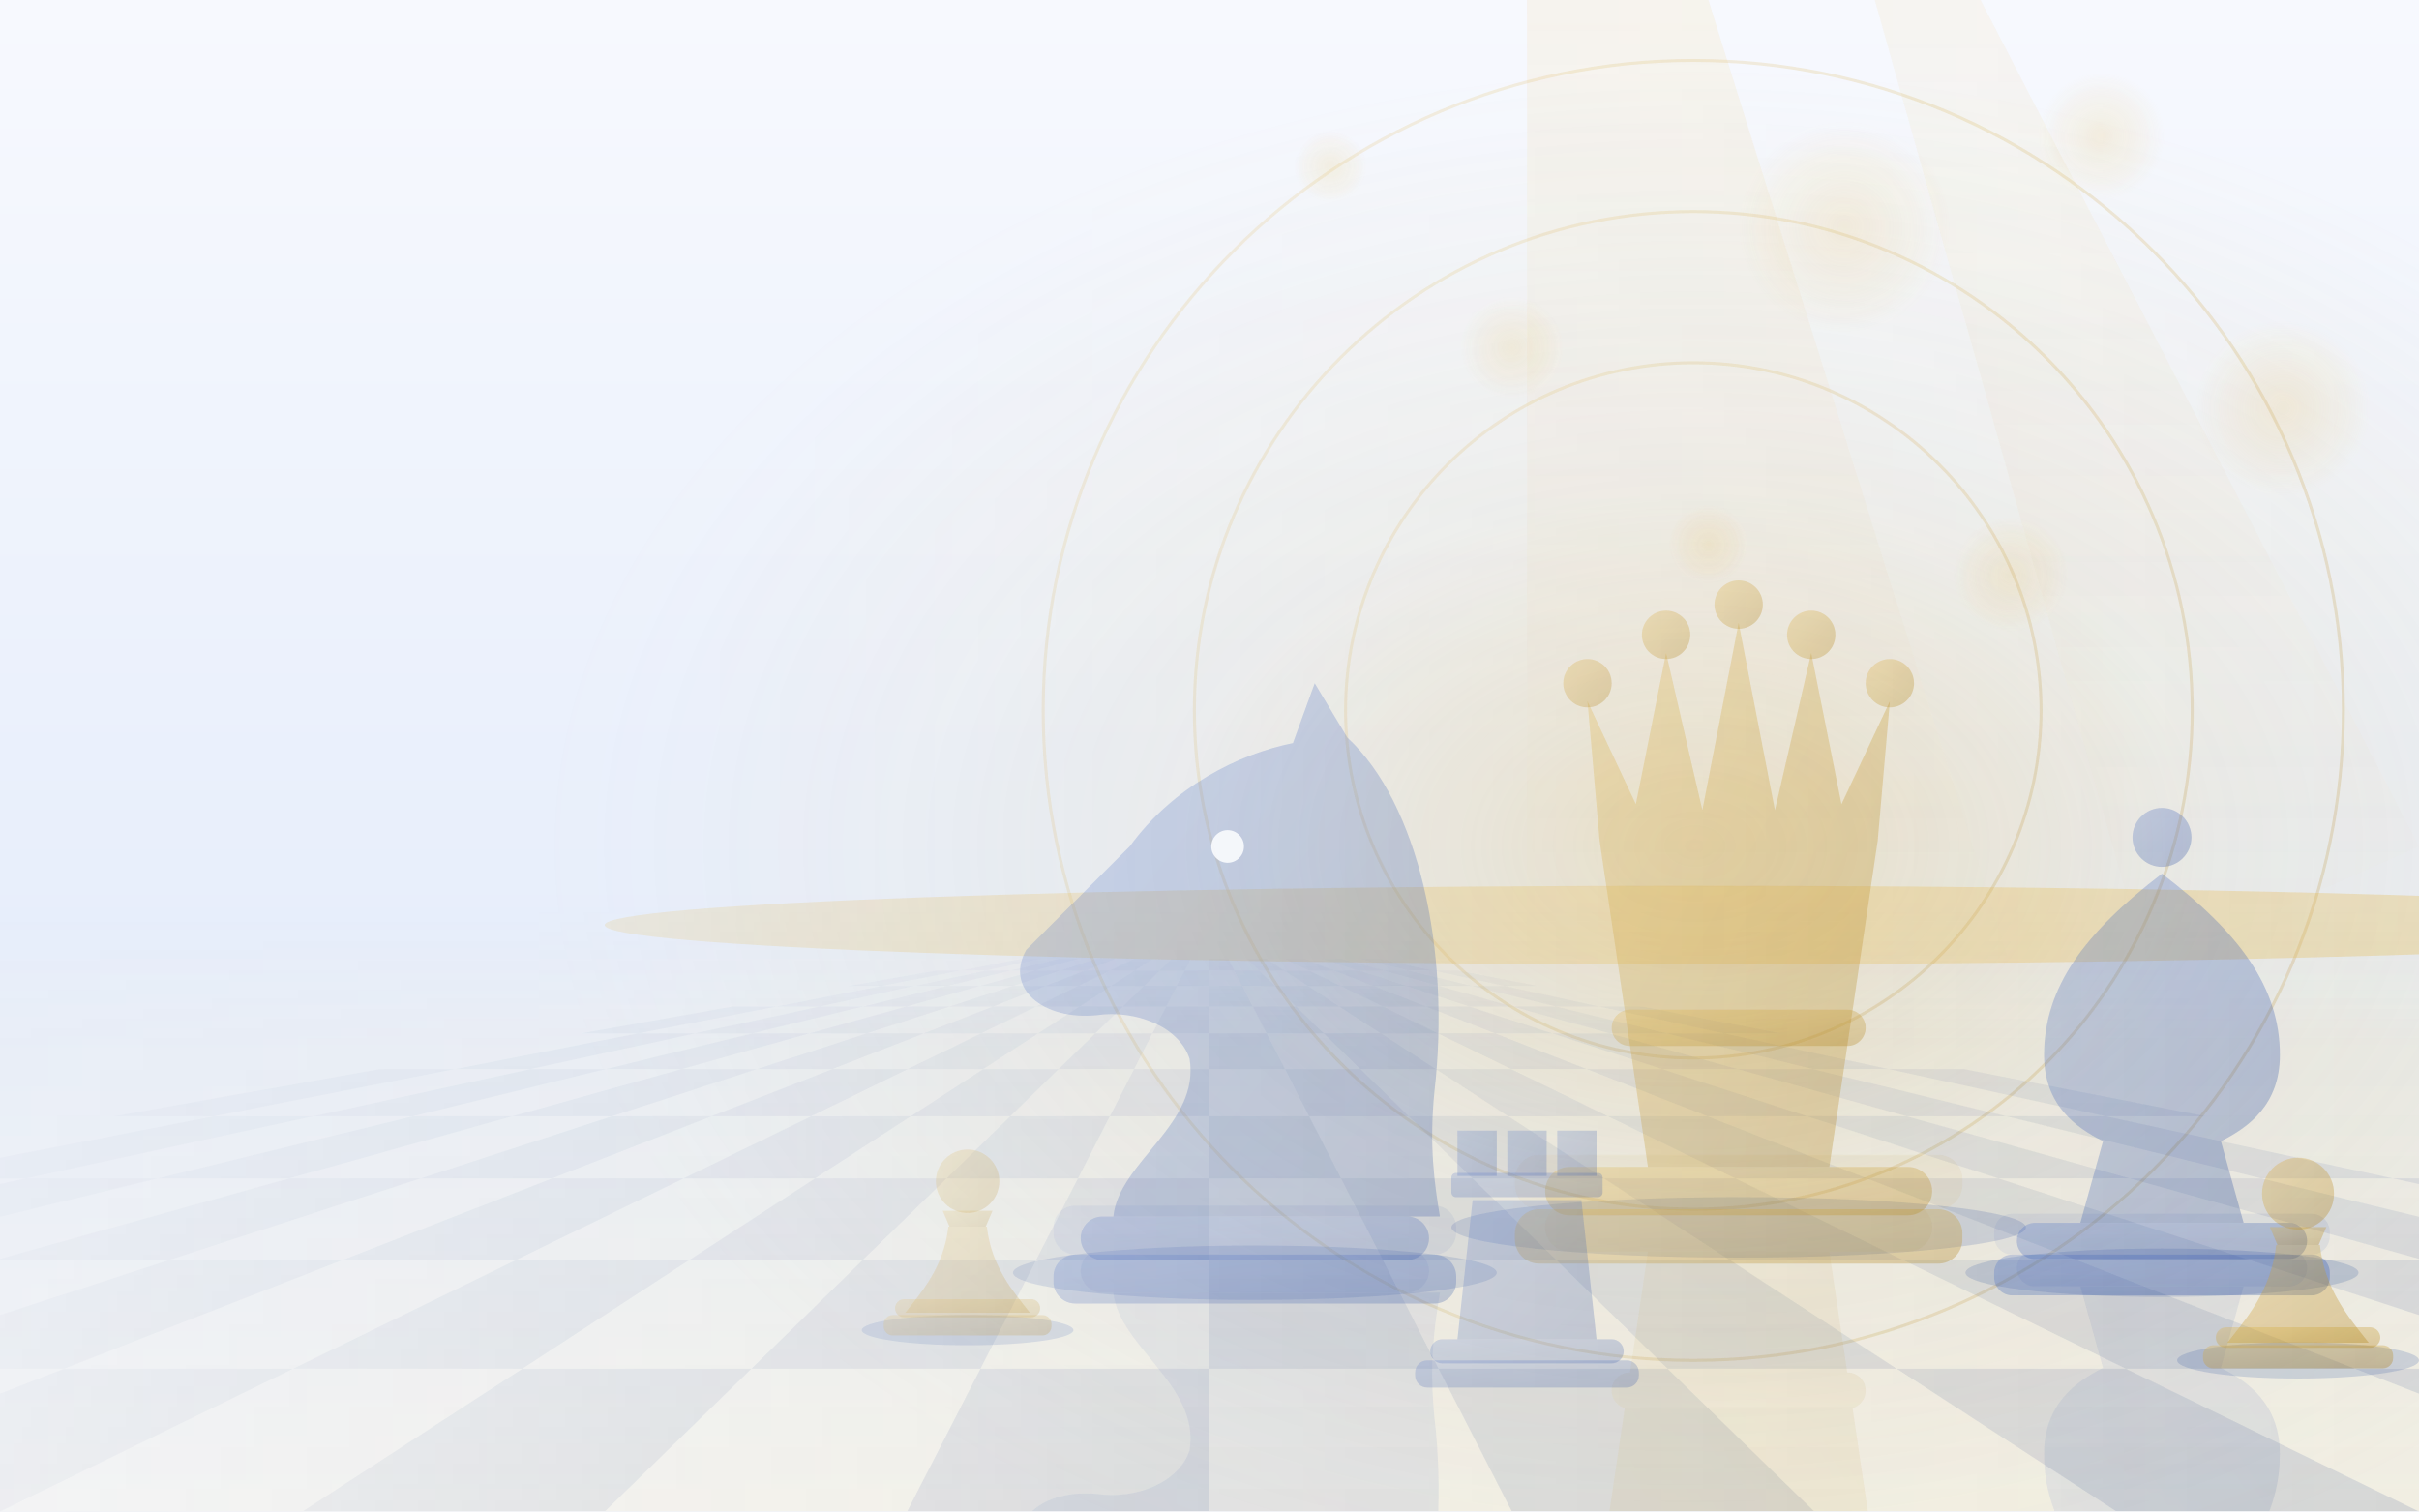
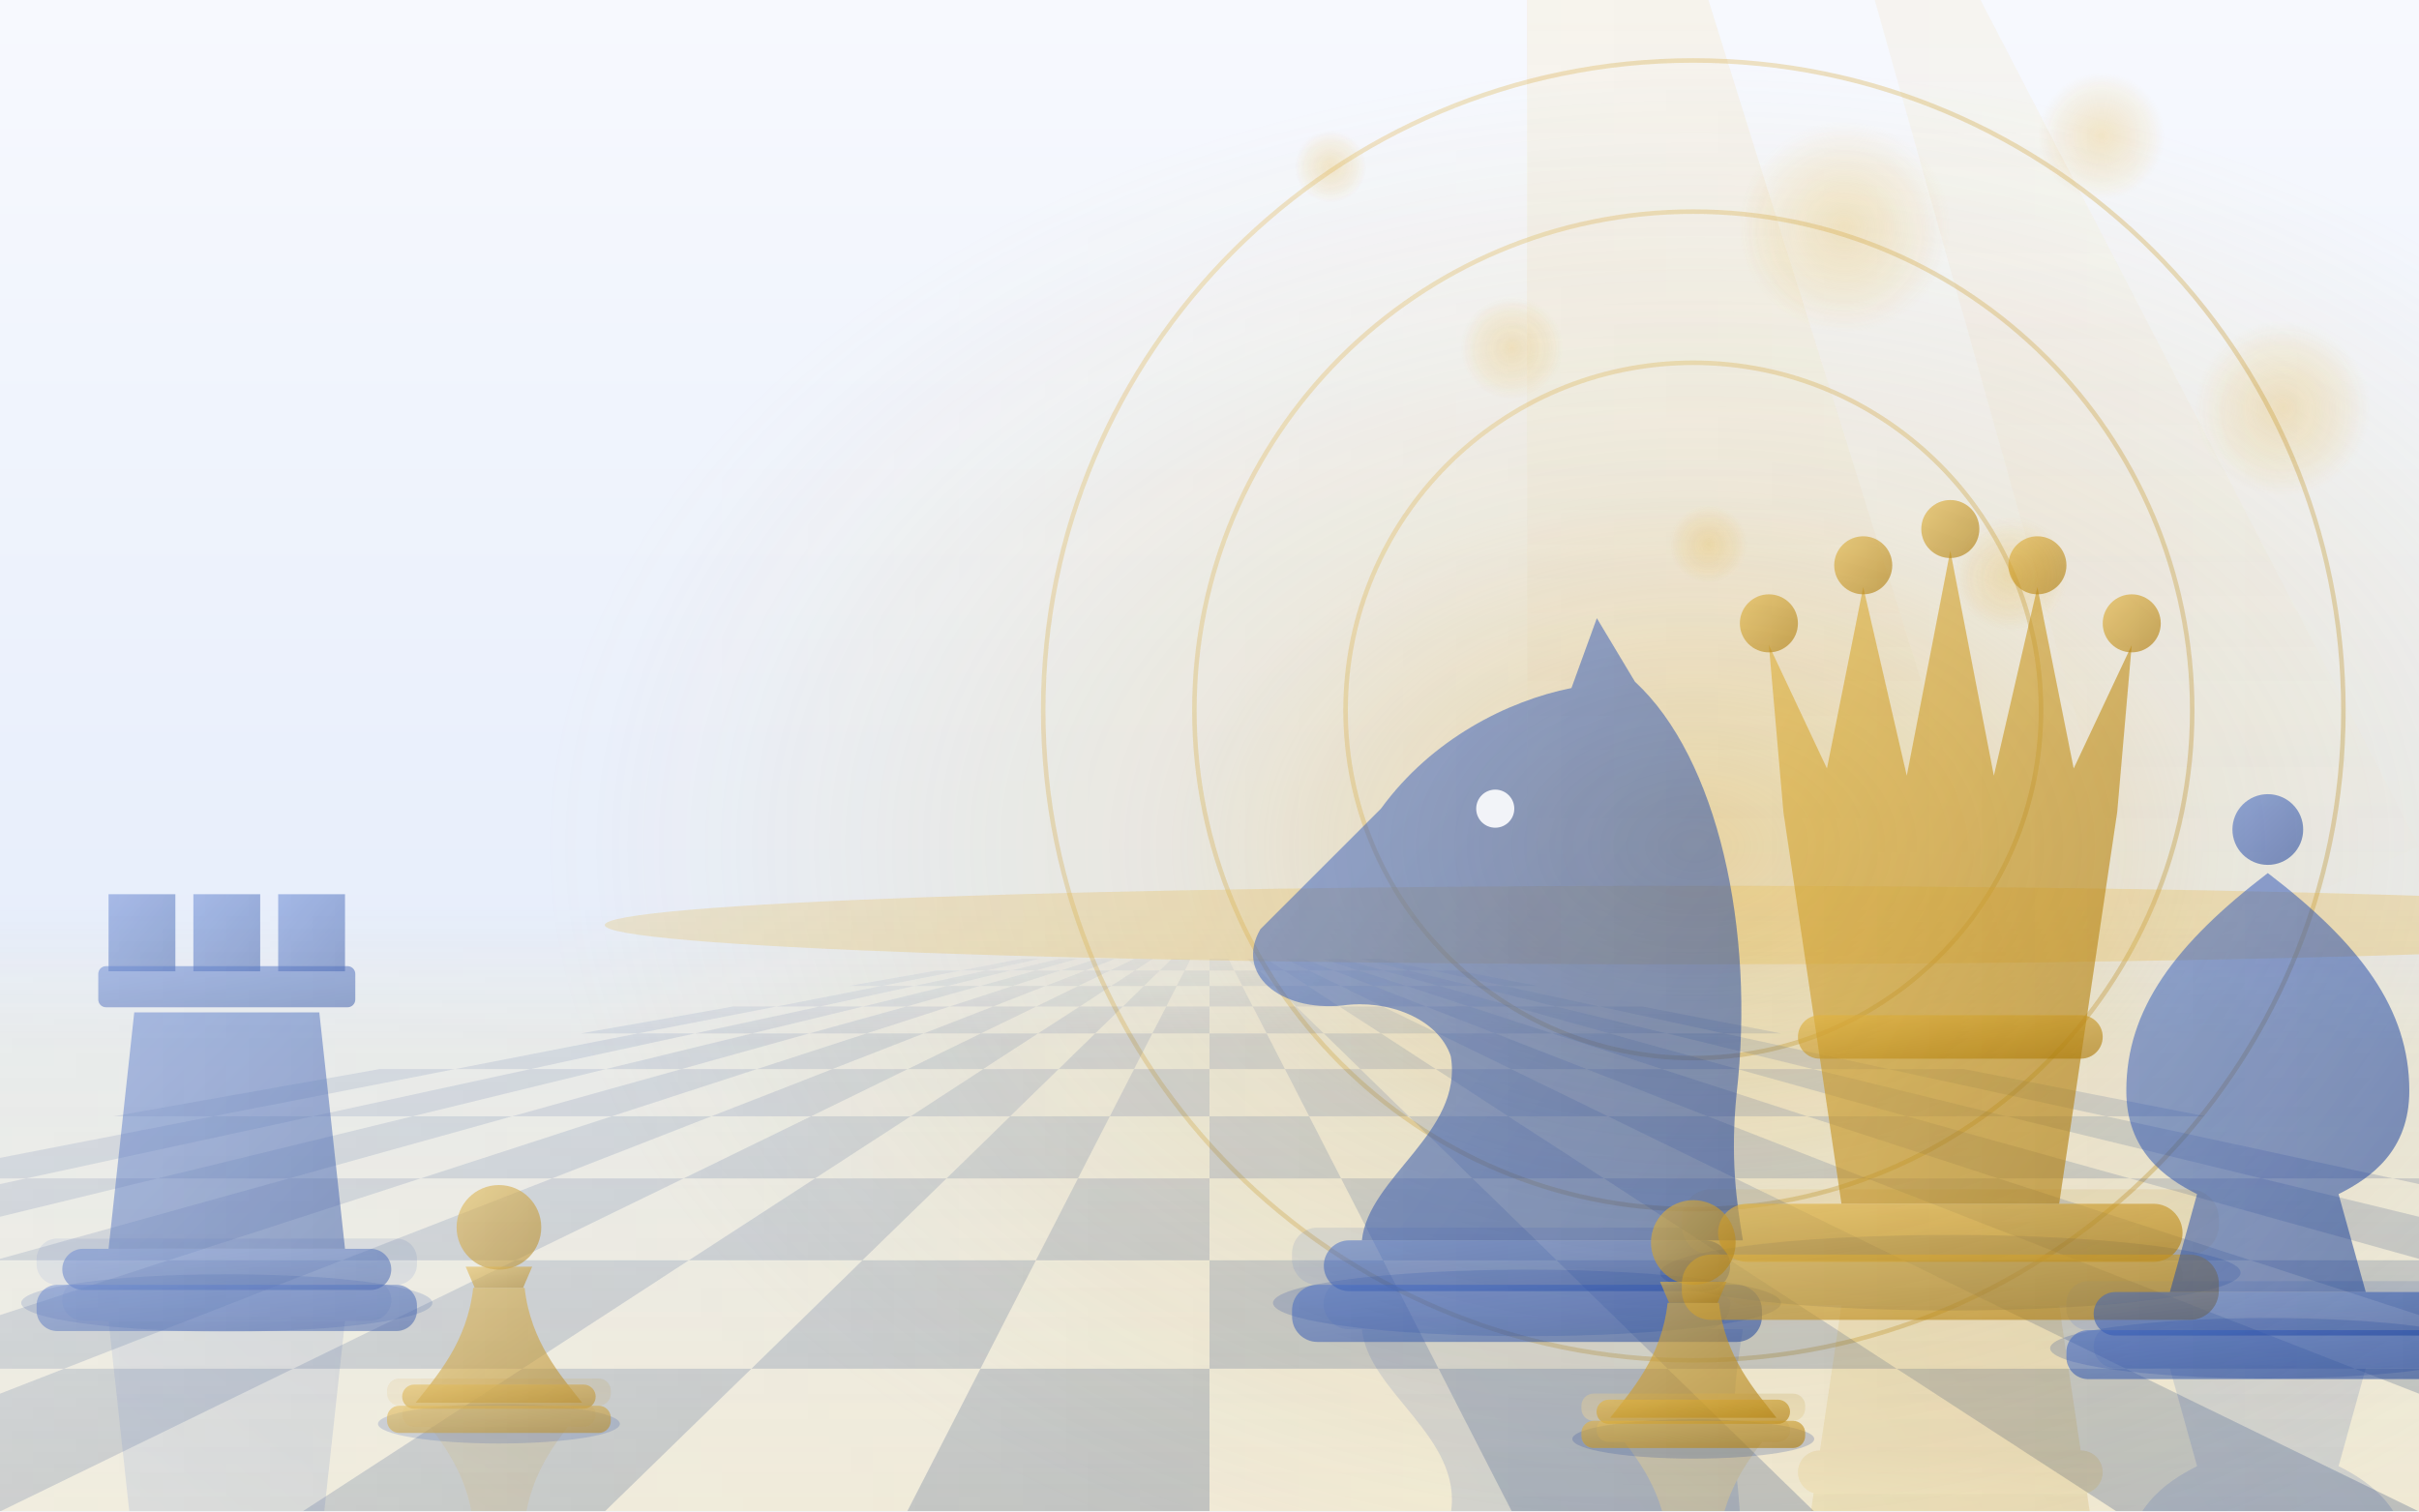
<svg xmlns="http://www.w3.org/2000/svg" viewBox="0 0 1600 1000" preserveAspectRatio="xMidYMid slice">
  <defs>
    <linearGradient id="ciel" x1="0" y1="0" x2="0" y2="1">
      <stop offset="0" stop-color="#f7f9fe" />
      <stop offset=".62" stop-color="#e7eefb" />
      <stop offset="1" stop-color="#f4f6fb" />
    </linearGradient>
    <radialGradient id="halo" cx="0" cy="0" r="1" gradientUnits="userSpaceOnUse" gradientTransform="translate(1120 560) scale(760 520)">
-       <stop offset="0" stop-color="#e6b33a" stop-opacity="0.3" />
-       <stop offset=".45" stop-color="#e6b33a" stop-opacity="0.100" />
+       <stop offset="0" stop-color="#e6b33a" stop-opacity="0.48" />
+       <stop offset=".45" stop-color="#e6b33a" stop-opacity="0.160" />
      <stop offset="1" stop-color="#e6b33a" stop-opacity="0" />
    </radialGradient>
    <linearGradient id="or" x1="0" y1="0" x2="1" y2="1">
      <stop offset="0" stop-color="#e2b23a" />
      <stop offset="1" stop-color="#a87400" />
    </linearGradient>
    <linearGradient id="bleu" x1="0" y1="0" x2="1" y2="1">
      <stop offset="0" stop-color="#3a63c4" />
      <stop offset="1" stop-color="#0b3391" />
    </linearGradient>
    <linearGradient id="fondu-sol" x1="0" y1="0" x2="0" y2="1">
      <stop offset="0" stop-color="#fff" stop-opacity="0" />
      <stop offset=".22" stop-color="#fff" stop-opacity=".55" />
      <stop offset="1" stop-color="#fff" stop-opacity="1" />
    </linearGradient>
    <mask id="m-sol">
      <rect y="600" width="1600" height="400" fill="url(#fondu-sol)" />
    </mask>
    <linearGradient id="fondu-gauche" x1="0" y1="0" x2="1" y2="0">
-       <stop offset="0" stop-color="#fff" stop-opacity=".25" />
-       <stop offset=".45" stop-color="#fff" stop-opacity=".75" />
+       <stop offset="0" stop-color="#fff" stop-opacity=".7" />
+       <stop offset=".45" stop-color="#fff" stop-opacity=".9" />
      <stop offset="1" stop-color="#fff" stop-opacity="1" />
    </linearGradient>
    <mask id="m-gauche">
      <rect width="1600" height="1000" fill="url(#fondu-gauche)" />
    </mask>
    <radialGradient id="bok">
      <stop offset="0" stop-color="#e6b33a" stop-opacity=".9" />
      <stop offset=".7" stop-color="#e6b33a" stop-opacity=".35" />
      <stop offset="1" stop-color="#e6b33a" stop-opacity="0" />
    </radialGradient>
    <linearGradient id="rayon" x1="0" y1="0" x2="0" y2="1">
      <stop offset="0" stop-color="#e6b33a" stop-opacity=".22" />
      <stop offset="1" stop-color="#e6b33a" stop-opacity="0" />
    </linearGradient>
    <g id="base">
      <rect x="-64" y="-14" width="128" height="16" rx="8" />
      <rect x="-74" y="0" width="148" height="18" rx="8" />
    </g>
    <g id="pawn">
      <circle cx="0" cy="-118" r="28" />
      <path d="M-22 -92 h44 l-6 14 h-32 z" />
      <path d="M-17 -78 h34 c4 36 24 58 38 76 h-110 c14 -18 34 -40 38 -76 z" transform="translate(0 0)" />
      <use href="#base" />
    </g>
    <g id="rook">
      <rect x="-46" y="-152" width="26" height="30" />
      <rect x="-13" y="-152" width="26" height="30" />
      <rect x="20" y="-152" width="26" height="30" />
      <rect x="-50" y="-124" width="100" height="16" rx="3" />
      <path d="M-36 -106 h72 l10 92 h-92 z" />
      <use href="#base" />
    </g>
    <g id="bishop">
      <circle cx="0" cy="-184" r="13" />
      <path d="M0 -168 c-34 26 -52 50 -52 80 c0 22 14 32 26 38 l-10 36 h72 l-10 -36 c12 -6 26 -16 26 -38 c0 -30 -18 -54 -52 -80 z" />
      <use href="#base" />
    </g>
    <g id="queen">
      <path d="M-30 -14 L-46 -122 L-50 -168 L-34 -134 L-24 -184 L-12 -132 L0 -194 L12 -132 L24 -184 L34 -134 L50 -168 L46 -122 L30 -14 Z" />
      <circle cx="-50" cy="-174" r="8" />
      <circle cx="-24" cy="-190" r="8" />
      <circle cx="0" cy="-200" r="8" />
      <circle cx="24" cy="-190" r="8" />
      <circle cx="50" cy="-174" r="8" />
      <rect x="-42" y="-66" width="84" height="12" rx="6" />
      <use href="#base" />
    </g>
    <g id="knight">
      <path d="M -52 -14 C -50 -34 -20 -48 -24 -72 C -28 -84 -44 -90 -58 -88 C -78 -86 -92 -98 -84 -112 L -46 -150 C -30 -172 -6 -184 14 -188 L 22 -210 L 34 -190 C 60 -166 72 -112 66 -60 C 64 -40 66 -26 68 -14 Z" />
      <circle cx="-10" cy="-150" r="6" fill="#fff" fill-opacity=".9" />
      <use href="#base" />
    </g>
  </defs>
  <rect width="1600" height="1000" fill="url(#ciel)" />
  <g mask="url(#m-gauche)">
    <rect width="1600" height="1000" fill="url(#halo)" />
    <g opacity=".9">
      <polygon points="1010,0 1130,0 1330,640 1010,640" fill="url(#rayon)" opacity=".5" />
      <polygon points="1240,0 1310,0 1600,560 1420,640" fill="url(#rayon)" opacity=".4" />
    </g>
-     <g fill="url(#bok)" opacity="0.18">
+     <g fill="url(#bok)" opacity="0.32">
      <circle cx="1220" cy="150" r="70" />
      <circle cx="1390" cy="90" r="42" />
      <circle cx="1000" cy="230" r="34" />
      <circle cx="1510" cy="270" r="58" />
      <circle cx="1130" cy="360" r="26" />
      <circle cx="1330" cy="380" r="38" />
      <circle cx="880" cy="110" r="24" />
    </g>
-     <g fill="none" stroke="url(#or)" stroke-width="2" opacity=".18">
+     <g fill="none" stroke="url(#or)" stroke-width="3" opacity=".30">
      <circle cx="1120" cy="470" r="230" />
      <circle cx="1120" cy="470" r="330" />
      <circle cx="1120" cy="470" r="430" />
    </g>
    <g mask="url(#m-sol)">
-       <g fill="#0b3391" fill-opacity="0.13">
+       <g fill="#0b3391" fill-opacity="0.26">
        <polygon points="-200.0,1000.0 0.0,1000.0 193.9,905.5 42.4,905.5" />
        <polygon points="200.0,1000.0 400.0,1000.0 497.0,905.5 345.5,905.5" />
        <polygon points="600.0,1000.0 800.0,1000.0 800.0,905.5 648.5,905.5" />
        <polygon points="1000.0,1000.0 1200.0,1000.0 1103.0,905.5 951.5,905.5" />
        <polygon points="1400.0,1000.0 1600.0,1000.0 1406.1,905.5 1254.5,905.5" />
        <polygon points="1800.0,1000.0 2000.0,1000.0 1709.1,905.5 1557.6,905.5" />
        <polygon points="-412.1,905.5 -260.6,905.5 -3.5,833.8 -118.3,833.8" />
        <polygon points="-109.1,905.5 42.4,905.5 226.1,833.8 111.3,833.8" />
        <polygon points="193.9,905.5 345.5,905.5 455.6,833.8 340.9,833.8" />
        <polygon points="497.0,905.5 648.5,905.5 685.2,833.8 570.4,833.8" />
        <polygon points="800.0,905.5 951.5,905.5 914.8,833.8 800.0,833.8" />
        <polygon points="1103.0,905.5 1254.5,905.5 1144.4,833.8 1029.6,833.8" />
        <polygon points="1406.1,905.5 1557.6,905.5 1373.9,833.8 1259.1,833.8" />
        <polygon points="1709.1,905.5 1860.6,905.5 1603.5,833.8 1488.7,833.8" />
        <polygon points="-233.1,833.8 -118.3,833.8 104.3,779.6 17.4,779.6" />
        <polygon points="-3.5,833.8 111.3,833.8 278.3,779.6 191.3,779.6" />
        <polygon points="226.1,833.8 340.9,833.8 452.2,779.6 365.2,779.6" />
        <polygon points="455.6,833.8 570.4,833.8 626.1,779.6 539.1,779.6" />
        <polygon points="685.2,833.8 800.0,833.8 800.0,779.6 713.0,779.6" />
        <polygon points="914.8,833.8 1029.6,833.8 973.9,779.6 887.0,779.6" />
        <polygon points="1144.4,833.8 1259.1,833.8 1147.8,779.6 1060.9,779.6" />
        <polygon points="1373.9,833.8 1488.7,833.8 1321.7,779.6 1234.8,779.6" />
        <polygon points="1603.5,833.8 1718.3,833.8 1495.7,779.6 1408.7,779.6" />
        <polygon points="1833.1,833.8 1947.8,833.8 1669.6,779.6 1582.6,779.6" />
        <polygon points="-69.6,779.6 17.4,779.6 207.1,738.5 141.2,738.5" />
        <polygon points="104.3,779.6 191.3,779.6 338.9,738.5 273.0,738.5" />
        <polygon points="278.3,779.6 365.2,779.6 470.6,738.5 404.7,738.5" />
        <polygon points="452.2,779.6 539.1,779.6 602.4,738.5 536.5,738.5" />
        <polygon points="626.1,779.6 713.0,779.6 734.1,738.5 668.2,738.5" />
        <polygon points="800.0,779.6 887.0,779.6 865.9,738.5 800.0,738.5" />
        <polygon points="973.9,779.6 1060.9,779.6 997.6,738.5 931.8,738.5" />
        <polygon points="1147.8,779.6 1234.8,779.6 1129.4,738.5 1063.5,738.5" />
        <polygon points="1321.7,779.6 1408.7,779.6 1261.1,738.5 1195.3,738.5" />
        <polygon points="1495.7,779.6 1582.6,779.6 1392.9,738.5 1327.0,738.5" />
        <polygon points="75.4,738.5 141.2,738.5 300.9,707.3 251.0,707.3" />
        <polygon points="207.1,738.5 273.0,738.5 400.7,707.3 350.8,707.3" />
        <polygon points="338.9,738.5 404.7,738.5 500.6,707.3 450.7,707.3" />
        <polygon points="470.6,738.5 536.5,738.5 600.4,707.3 550.5,707.3" />
        <polygon points="602.4,738.5 668.2,738.5 700.2,707.3 650.3,707.3" />
        <polygon points="734.1,738.5 800.0,738.5 800.0,707.3 750.1,707.3" />
        <polygon points="865.9,738.5 931.8,738.5 899.8,707.3 849.9,707.3" />
        <polygon points="997.6,738.5 1063.5,738.5 999.6,707.3 949.7,707.3" />
        <polygon points="1129.4,738.5 1195.3,738.5 1099.4,707.3 1049.5,707.3" />
        <polygon points="1261.1,738.5 1327.0,738.5 1199.3,707.3 1149.3,707.3" />
        <polygon points="1392.9,738.5 1458.8,738.5 1299.1,707.3 1249.2,707.3" />
        <polygon points="300.9,707.3 350.8,707.3 459.7,683.7 421.9,683.7" />
        <polygon points="400.7,707.3 450.7,707.3 535.3,683.7 497.5,683.7" />
        <polygon points="500.6,707.3 550.5,707.3 611.0,683.7 573.2,683.7" />
        <polygon points="600.4,707.3 650.3,707.3 686.6,683.7 648.8,683.7" />
        <polygon points="700.2,707.3 750.1,707.3 762.2,683.7 724.4,683.7" />
        <polygon points="800.0,707.3 849.9,707.3 837.8,683.7 800.0,683.7" />
        <polygon points="899.8,707.3 949.7,707.3 913.4,683.7 875.6,683.7" />
        <polygon points="999.6,707.3 1049.5,707.3 989.0,683.7 951.2,683.7" />
        <polygon points="1099.4,707.3 1149.3,707.3 1064.7,683.7 1026.8,683.7" />
        <polygon points="1199.3,707.3 1249.2,707.3 1140.3,683.7 1102.5,683.7" />
        <polygon points="384.1,683.7 421.9,683.7 513.6,665.9 484.9,665.9" />
        <polygon points="459.7,683.7 497.5,683.7 570.9,665.9 542.2,665.9" />
        <polygon points="535.3,683.7 573.2,683.7 628.1,665.9 599.5,665.9" />
        <polygon points="611.0,683.7 648.8,683.7 685.4,665.9 656.8,665.9" />
        <polygon points="686.6,683.7 724.4,683.7 742.7,665.9 714.1,665.9" />
        <polygon points="762.2,683.7 800.0,683.7 800.0,665.9 771.4,665.9" />
        <polygon points="837.8,683.7 875.6,683.7 857.3,665.9 828.6,665.9" />
        <polygon points="913.4,683.7 951.2,683.7 914.6,665.9 885.9,665.9" />
        <polygon points="989.0,683.7 1026.8,683.7 971.9,665.9 943.2,665.9" />
        <polygon points="1064.7,683.7 1102.5,683.7 1029.1,665.9 1000.5,665.9" />
        <polygon points="1140.3,683.7 1178.1,683.7 1086.4,665.9 1057.8,665.9" />
        <polygon points="513.6,665.9 542.2,665.9 604.7,652.3 583.0,652.3" />
        <polygon points="570.9,665.9 599.5,665.9 648.1,652.3 626.4,652.3" />
        <polygon points="628.1,665.9 656.8,665.9 691.5,652.3 669.8,652.3" />
        <polygon points="685.4,665.9 714.1,665.9 734.9,652.3 713.2,652.3" />
        <polygon points="742.7,665.9 771.4,665.9 778.3,652.3 756.6,652.3" />
        <polygon points="800.0,665.9 828.6,665.9 821.7,652.3 800.0,652.3" />
        <polygon points="857.3,665.9 885.9,665.9 865.1,652.3 843.4,652.3" />
        <polygon points="914.6,665.9 943.2,665.9 908.5,652.3 886.8,652.3" />
        <polygon points="971.9,665.9 1000.5,665.9 951.9,652.3 930.2,652.3" />
        <polygon points="1029.1,665.9 1057.8,665.9 995.3,652.3 973.6,652.3" />
        <polygon points="561.3,652.3 583.0,652.3 635.6,642.1 619.2,642.1" />
        <polygon points="604.7,652.3 626.4,652.3 668.5,642.1 652.1,642.1" />
        <polygon points="648.1,652.3 669.8,652.3 701.4,642.1 684.9,642.1" />
        <polygon points="691.5,652.3 713.2,652.3 734.2,642.1 717.8,642.1" />
        <polygon points="734.9,652.3 756.6,652.3 767.1,642.1 750.7,642.1" />
        <polygon points="778.3,652.3 800.0,652.3 800.0,642.1 783.6,642.1" />
        <polygon points="821.7,652.3 843.4,652.3 832.9,642.1 816.4,642.1" />
        <polygon points="865.1,652.3 886.8,652.3 865.8,642.1 849.3,642.1" />
        <polygon points="908.5,652.3 930.2,652.3 898.6,642.1 882.2,642.1" />
        <polygon points="951.9,652.3 973.6,652.3 931.5,642.1 915.1,642.1" />
        <polygon points="995.3,652.3 1017.0,652.3 964.4,642.1 947.9,642.1" />
        <polygon points="635.6,642.1 652.1,642.1 687.9,634.3 675.5,634.3" />
        <polygon points="668.5,642.1 684.9,642.1 712.8,634.3 700.4,634.3" />
        <polygon points="701.4,642.1 717.8,642.1 737.7,634.3 725.3,634.3" />
        <polygon points="734.2,642.1 750.7,642.1 762.6,634.3 750.2,634.3" />
        <polygon points="767.1,642.1 783.6,642.1 787.5,634.3 775.1,634.3" />
        <polygon points="800.0,642.1 816.4,642.1 812.5,634.3 800.0,634.3" />
        <polygon points="832.9,642.1 849.3,642.1 837.4,634.3 824.9,634.3" />
        <polygon points="865.8,642.1 882.2,642.1 862.3,634.3 849.8,634.3" />
        <polygon points="898.6,642.1 915.1,642.1 887.2,634.3 874.7,634.3" />
        <polygon points="931.5,642.1 947.9,642.1 912.1,634.3 899.6,634.3" />
      </g>
-       <rect y="600" width="1600" height="400" fill="#d9a300" fill-opacity="0.1" />
+       <rect y="600" width="1600" height="400" fill="#d9a300" fill-opacity="0.16" />
    </g>
    <ellipse cx="1120" cy="612" rx="720" ry="26" fill="#e6b33a" fill-opacity="0.28" />
-     <g opacity=".10" mask="url(#m-sol)">
-       <use href="#queen" transform="translate(1150 800) scale(2.0 -2.0)" fill="url(#or)" />
-       <use href="#knight" transform="translate(830 830) scale(1.8 -1.8)" fill="url(#bleu)" />
-       <use href="#bishop" transform="translate(1430 830) scale(1.5 -1.5)" fill="url(#bleu)" />
-     </g>
-     <g fill="#0b3391" fill-opacity=".16">
-       <ellipse cx="1150" cy="812" rx="190" ry="20" />
-       <ellipse cx="830" cy="842" rx="160" ry="18" />
-       <ellipse cx="1430" cy="842" rx="130" ry="16" />
-       <ellipse cx="1520" cy="900" rx="80" ry="12" />
-       <ellipse cx="640" cy="880" rx="70" ry="10" />
-     </g>
-     <use href="#queen" transform="translate(1150 800) scale(2.0)" fill="url(#or)" fill-opacity="0.3" />
-     <use href="#knight" transform="translate(830 830) scale(1.8)" fill="url(#bleu)" fill-opacity="0.26" />
-     <use href="#bishop" transform="translate(1430 830) scale(1.5)" fill="url(#bleu)" fill-opacity="0.26" />
-     <use href="#pawn" transform="translate(1520 890) scale(.85)" fill="url(#or)" fill-opacity="0.3" />
-     <use href="#pawn" transform="translate(640 870) scale(.75)" fill="url(#or)" fill-opacity="0.24" />
-     <use href="#rook" transform="translate(1010 900) scale(1.0)" fill="url(#bleu)" fill-opacity="0.23" />
+     <g opacity="0.16" mask="url(#m-sol)">
+       <use href="#rook" transform="translate(150 850) scale(1.7 -1.7)" fill="url(#bleu)" />
+       <use href="#pawn" transform="translate(330 930) scale(1.0 -1.0)" fill="url(#or)" />
+       <use href="#knight" transform="translate(1010 850) scale(2.1 -2.1)" fill="url(#bleu)" />
+       <use href="#queen" transform="translate(1290 830) scale(2.4 -2.4)" fill="url(#or)" />
+       <use href="#bishop" transform="translate(1500 880) scale(1.8 -1.8)" fill="url(#bleu)" />
+       <use href="#pawn" transform="translate(1120 940) scale(1.0 -1.0)" fill="url(#or)" />
+     </g>
+     <g fill="#0b3391" fill-opacity=".20">
+       <ellipse cx="150" cy="862" rx="136" ry="19" />
+       <ellipse cx="330" cy="942" rx="80" ry="13" />
+       <ellipse cx="1010" cy="862" rx="168" ry="22" />
+       <ellipse cx="1290" cy="842" rx="192" ry="25" />
+       <ellipse cx="1500" cy="892" rx="144" ry="20" />
+       <ellipse cx="1120" cy="952" rx="80" ry="13" />
+     </g>
+     <use href="#rook" transform="translate(150 850) scale(1.7)" fill="url(#bleu)" fill-opacity="0.52" />
+     <use href="#pawn" transform="translate(330 930) scale(1.0)" fill="url(#or)" fill-opacity="0.62" />
+     <use href="#knight" transform="translate(1010 850) scale(2.1)" fill="url(#bleu)" fill-opacity="0.52" />
+     <use href="#queen" transform="translate(1290 830) scale(2.4)" fill="url(#or)" fill-opacity="0.62" />
+     <use href="#bishop" transform="translate(1500 880) scale(1.8)" fill="url(#bleu)" fill-opacity="0.52" />
+     <use href="#pawn" transform="translate(1120 940) scale(1.0)" fill="url(#or)" fill-opacity="0.62" />
  </g>
</svg>
